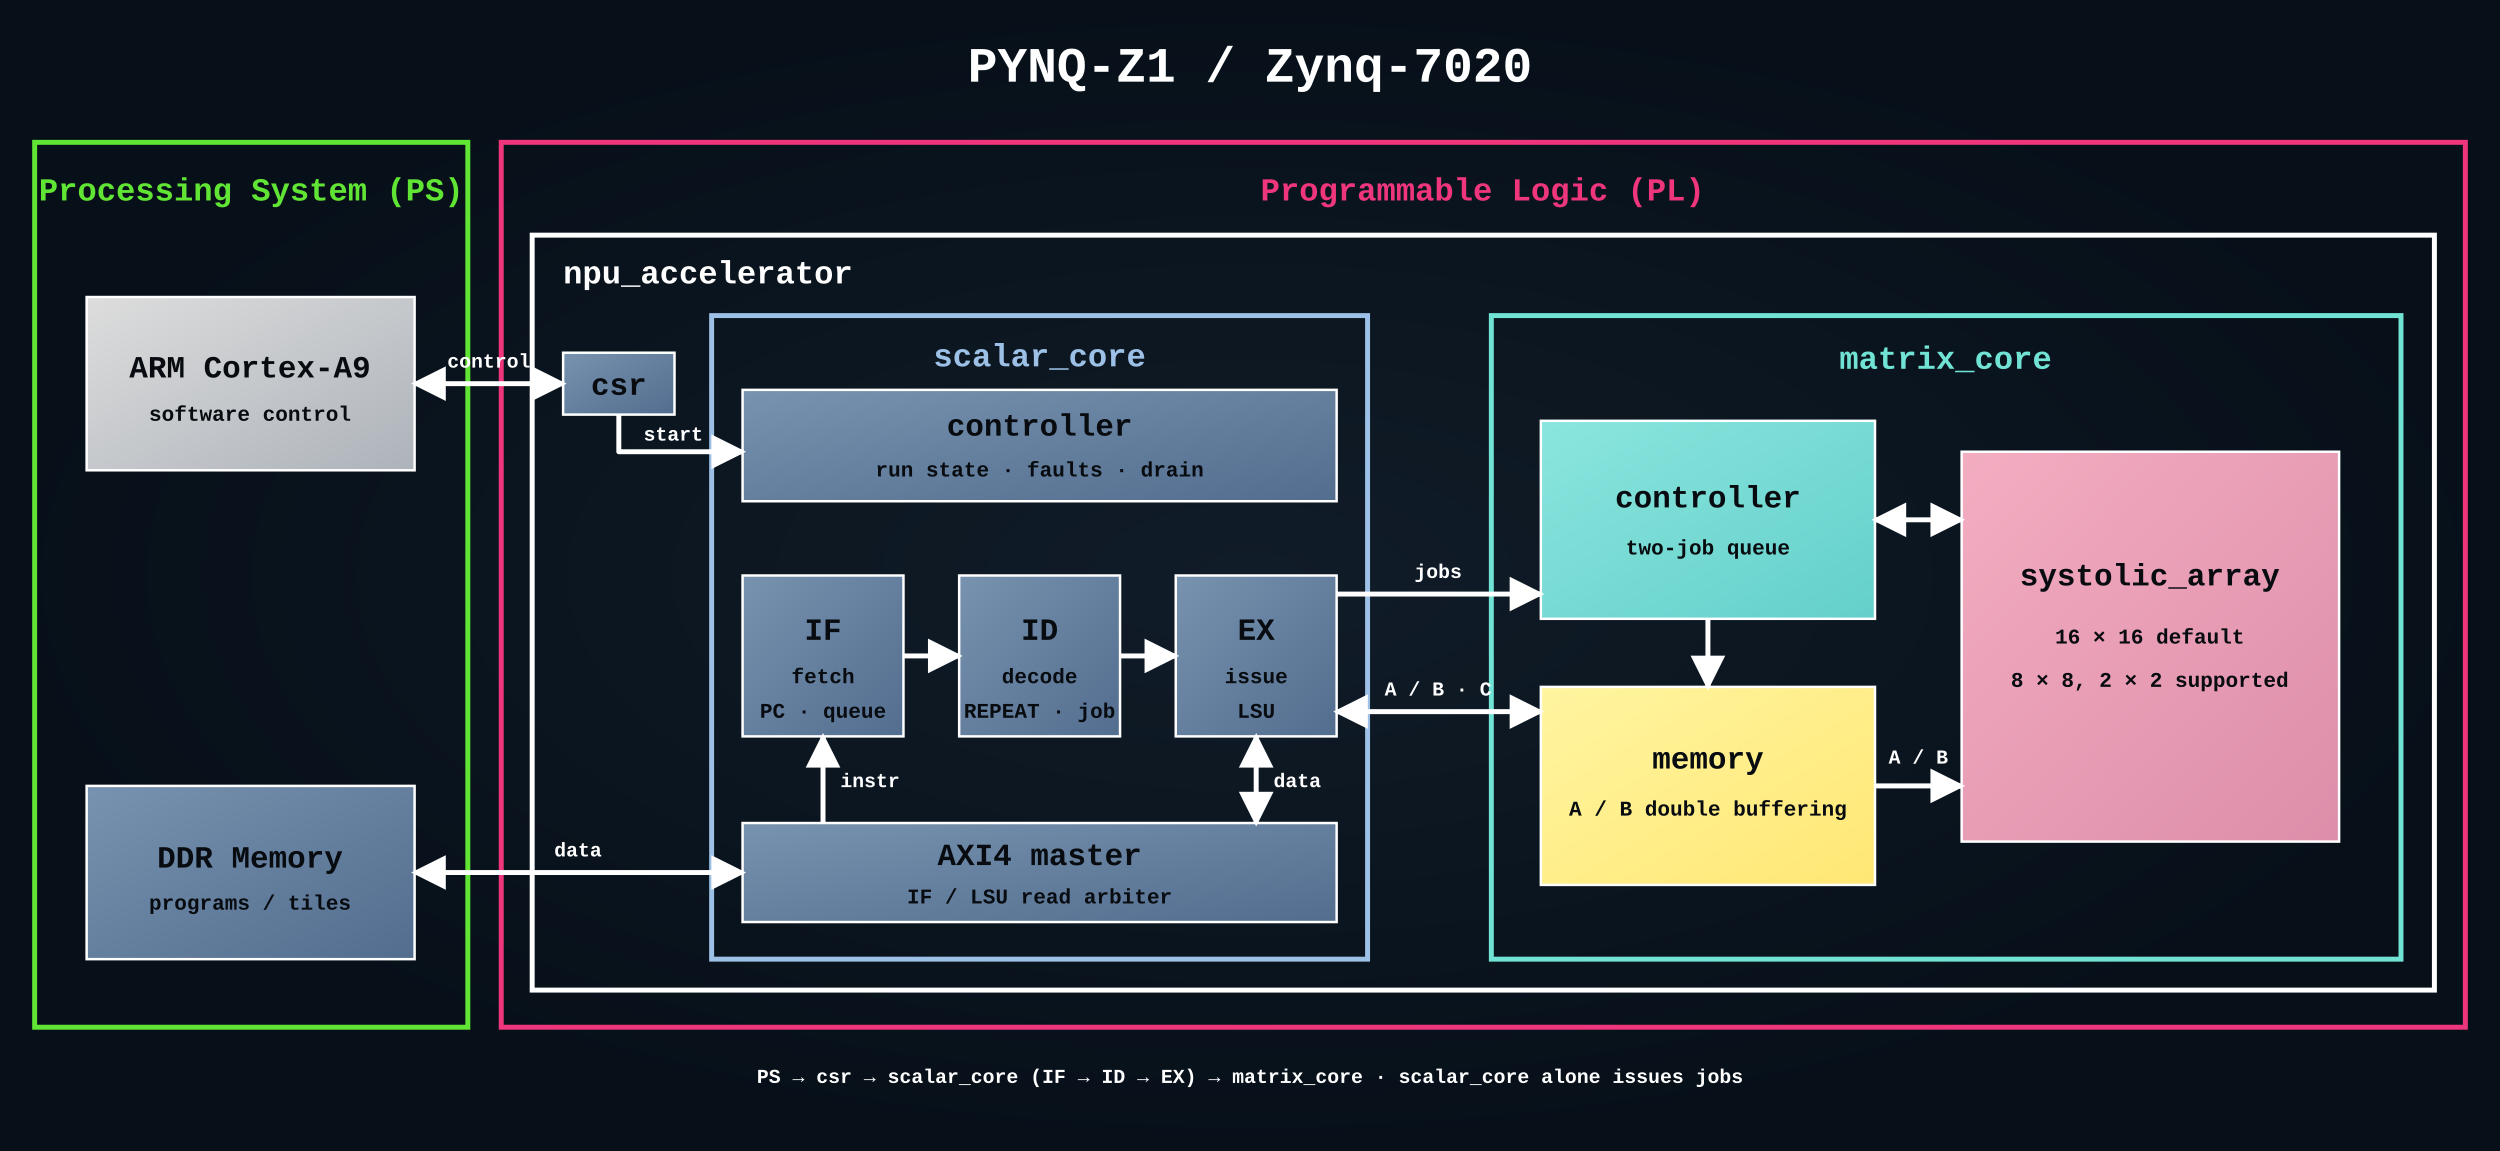
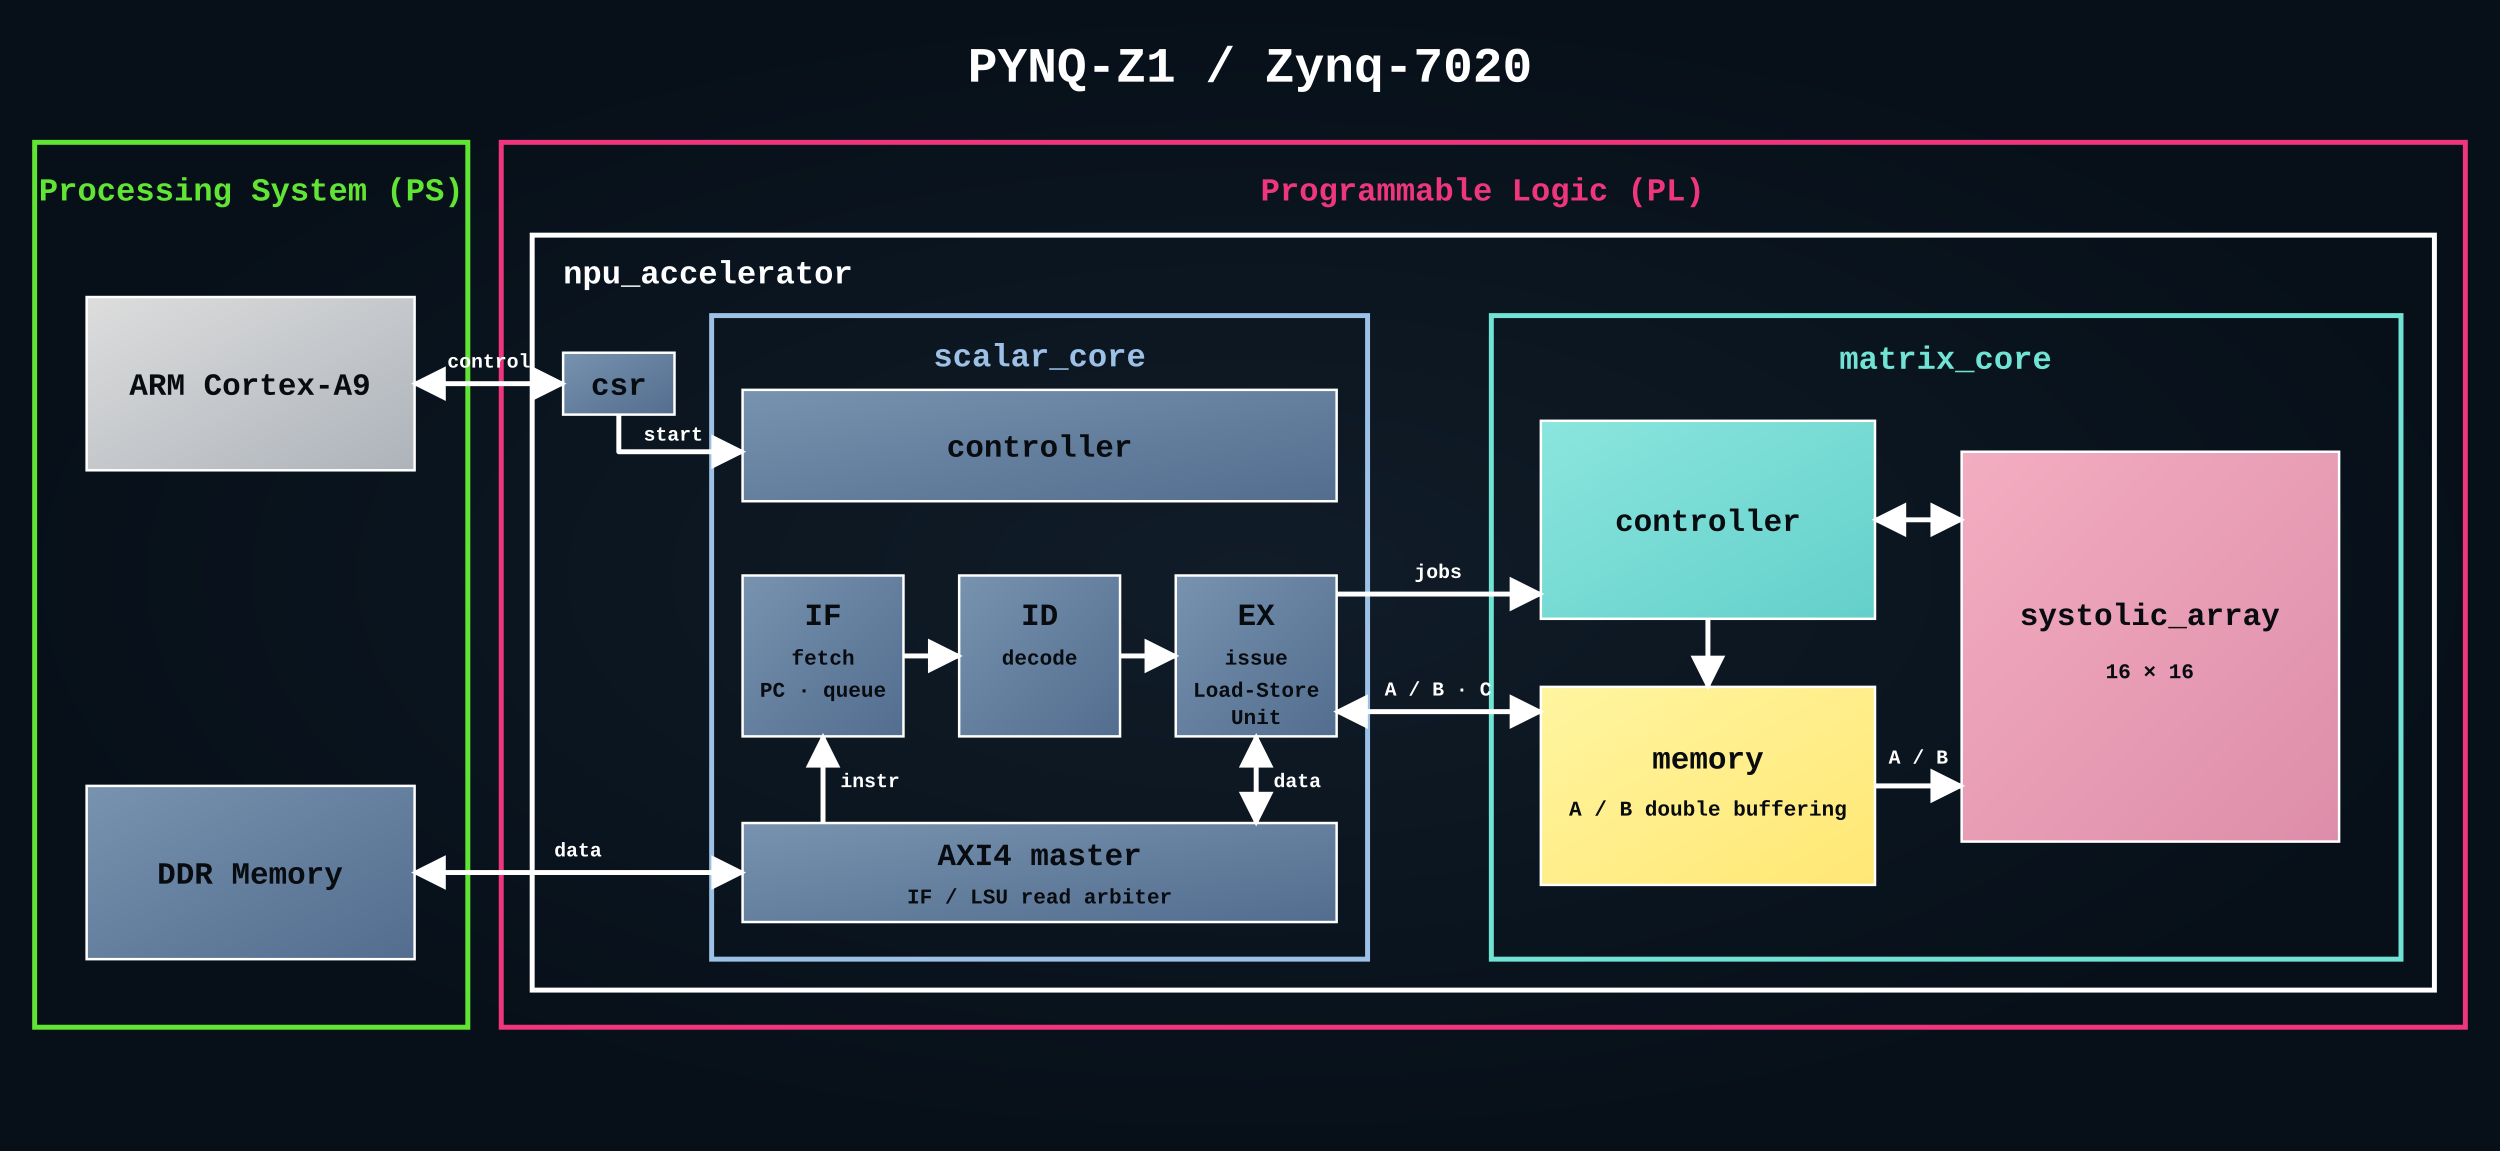
<svg xmlns="http://www.w3.org/2000/svg" viewBox="0 0 2020 930" role="img" aria-labelledby="title desc">
  <defs>
    <radialGradient id="background">
      <stop offset="0" stop-color="#101c28" />
      <stop offset="1" stop-color="#071019" />
    </radialGradient>
    <linearGradient id="silver" x2="1" y2="1">
      <stop offset="0" stop-color="#dddddd" />
      <stop offset="1" stop-color="#adb3ba" />
    </linearGradient>
    <linearGradient id="steel" x2="1" y2="1">
      <stop offset="0" stop-color="#7893af" />
      <stop offset="1" stop-color="#526d8e" />
    </linearGradient>
    <linearGradient id="yellow" x2="1" y2="1">
      <stop offset="0" stop-color="#fff5a0" />
      <stop offset="1" stop-color="#ffe774" />
    </linearGradient>
    <linearGradient id="turquoise" x2="1" y2="1">
      <stop offset="0" stop-color="#8ae6de" />
      <stop offset="1" stop-color="#64cfca" />
    </linearGradient>
    <linearGradient id="rose" x2="1" y2="1">
      <stop offset="0" stop-color="#f3adc1" />
      <stop offset="1" stop-color="#dd8da9" />
    </linearGradient>
    <marker id="arrow" viewBox="0 0 10 10" refX="9" refY="5" markerWidth="7" markerHeight="7" orient="auto-start-reverse">
      <path d="M0 0L10 5 0 10Z" fill="#ffffff" />
    </marker>
    <style>
      .bg { fill:url(#background) }
      .panel { fill:none; stroke-width:4 }
      .card { stroke:#ffffff; stroke-width:2 }
      .silver { fill:url(#silver) }
      .steel { fill:url(#steel) }
      .yellow { fill:url(#yellow) }
      .turquoise { fill:url(#turquoise) }
      .rose { fill:url(#rose) }
      .title { fill:#ffffff; font:700 40px Consolas,"Courier New",monospace }
      .section { font:700 26px Consolas,"Courier New",monospace }
      .module { fill:#080c10; font:700 25px Consolas,"Courier New",monospace }
      .detail { fill:#080c10; font:600 17px Consolas,"Courier New",monospace }
      .label { fill:#ffffff; font:700 16px Consolas,"Courier New",monospace }
      .flow { fill:none; stroke:#ffffff; stroke-width:4; stroke-linejoin:round; marker-end:url(#arrow) }
      .both { marker-start:url(#arrow) }
    </style>
  </defs>
  <rect class="bg" width="2020" height="930" />
  <text class="title" x="1010" y="66" text-anchor="middle">PYNQ-Z1 / Zynq-7020</text>
  <rect class="panel" x="28" y="115" width="350" height="715" stroke="#60e535" />
  <text class="section" x="203" y="162" text-anchor="middle" fill="#60e535">Processing System (PS)</text>
  <rect class="card silver" x="70" y="240" width="265" height="140" />
-   <text class="module" x="202" y="305" text-anchor="middle">ARM Cortex-A9</text>
-   <text class="detail" x="202" y="340" text-anchor="middle">software control</text>
+   <text class="module" x="202" y="319" text-anchor="middle">ARM Cortex-A9</text>
  <rect class="card steel" x="70" y="635" width="265" height="140" />
-   <text class="module" x="202" y="701" text-anchor="middle">DDR Memory</text>
-   <text class="detail" x="202" y="735" text-anchor="middle">programs / tiles</text>
+   <text class="module" x="202" y="714" text-anchor="middle">DDR Memory</text>
  <rect class="panel" x="405" y="115" width="1587" height="715" stroke="#ef367c" />
  <text class="section" x="1198" y="162" text-anchor="middle" fill="#ef367c">Programmable Logic (PL)</text>
  <rect class="panel" x="430" y="190" width="1537" height="610" stroke="#ffffff" />
  <text class="section" x="455" y="229" fill="#ffffff">npu_accelerator</text>
  <rect class="card steel" x="455" y="285" width="90" height="50" />
  <text class="module" x="500" y="319" text-anchor="middle">csr</text>
  <rect class="panel" x="575" y="255" width="530" height="520" stroke="#9cc0e6" />
  <text class="section" x="840" y="296" text-anchor="middle" fill="#9cc0e6">scalar_core</text>
  <rect class="card steel" x="600" y="315" width="480" height="90" />
-   <text class="module" x="840" y="352" text-anchor="middle">controller</text>
-   <text class="detail" x="840" y="385" text-anchor="middle">run state · faults · drain</text>
+   <text class="module" x="840" y="369" text-anchor="middle">controller</text>
  <rect class="card steel" x="600" y="465" width="130" height="130" />
-   <text class="module" x="665" y="517" text-anchor="middle">IF</text>
-   <text class="detail" x="665" y="552" text-anchor="middle">fetch</text>
-   <text class="detail" x="665" y="580" text-anchor="middle">PC · queue</text>
+   <text class="module" x="665" y="505" text-anchor="middle">IF</text>
+   <text class="detail" x="665" y="537" text-anchor="middle">fetch</text>
+   <text class="detail" x="665" y="563" text-anchor="middle">PC · queue</text>
  <rect class="card steel" x="775" y="465" width="130" height="130" />
-   <text class="module" x="840" y="517" text-anchor="middle">ID</text>
-   <text class="detail" x="840" y="552" text-anchor="middle">decode</text>
-   <text class="detail" x="840" y="580" text-anchor="middle">REPEAT · job</text>
+   <text class="module" x="840" y="505" text-anchor="middle">ID</text>
+   <text class="detail" x="840" y="537" text-anchor="middle">decode</text>
  <rect class="card steel" x="950" y="465" width="130" height="130" />
-   <text class="module" x="1015" y="517" text-anchor="middle">EX</text>
-   <text class="detail" x="1015" y="552" text-anchor="middle">issue</text>
-   <text class="detail" x="1015" y="580" text-anchor="middle">LSU</text>
+   <text class="module" x="1015" y="505" text-anchor="middle">EX</text>
+   <text class="detail" x="1015" y="537" text-anchor="middle">issue</text>
+   <text class="detail" x="1015" y="563" text-anchor="middle">Load-Store</text>
+   <text class="detail" x="1015" y="585" text-anchor="middle">Unit</text>
  <rect class="card steel" x="600" y="665" width="480" height="80" />
  <text class="module" x="840" y="699" text-anchor="middle">AXI4 master</text>
  <text class="detail" x="840" y="730" text-anchor="middle">IF / LSU read arbiter</text>
  <rect class="panel" x="1205" y="255" width="735" height="520" stroke="#70e3d4" />
  <text class="section" x="1572" y="298" text-anchor="middle" fill="#70e3d4">matrix_core</text>
  <rect class="card turquoise" x="1245" y="340" width="270" height="160" />
-   <text class="module" x="1380" y="410" text-anchor="middle">controller</text>
-   <text class="detail" x="1380" y="448" text-anchor="middle">two-job queue</text>
+   <text class="module" x="1380" y="429" text-anchor="middle">controller</text>
  <rect class="card yellow" x="1245" y="555" width="270" height="160" />
  <text class="module" x="1380" y="621" text-anchor="middle">memory</text>
  <text class="detail" x="1380" y="659" text-anchor="middle">A / B double buffering</text>
  <rect class="card rose" x="1585" y="365" width="305" height="315" />
-   <text class="module" x="1737" y="473" text-anchor="middle">systolic_array</text>
-   <text class="detail" x="1737" y="520" text-anchor="middle">16 × 16 default</text>
-   <text class="detail" x="1737" y="555" text-anchor="middle">8 × 8, 2 × 2 supported</text>
+   <text class="module" x="1737" y="505" text-anchor="middle">systolic_array</text>
+   <text class="detail" x="1737" y="548" text-anchor="middle">16 × 16</text>
  <path class="flow both" d="M335 310H455" />
  <text class="label" x="395" y="297" text-anchor="middle">control</text>
  <path class="flow both" d="M335 705H600" />
  <text class="label" x="467" y="692" text-anchor="middle">data</text>
  <path class="flow" d="M500 335V365H600" />
  <text class="label" x="520" y="356">start</text>
  <path class="flow" d="M730 530H775" />
  <path class="flow" d="M905 530H950" />
  <path class="flow" d="M665 665V595" />
  <text class="label" x="679" y="636">instr</text>
  <path class="flow both" d="M1015 595V665" />
  <text class="label" x="1029" y="636">data</text>
  <path class="flow" d="M1080 480H1245" />
  <text class="label" x="1162" y="467" text-anchor="middle">jobs</text>
  <path class="flow both" d="M1080 575H1245" />
  <text class="label" x="1162" y="562" text-anchor="middle">A / B · C</text>
  <path class="flow" d="M1380 500V555" />
  <path class="flow both" d="M1515 420H1585" />
  <path class="flow" d="M1515 635H1585" />
  <text class="label" x="1550" y="617" text-anchor="middle">A / B</text>
-   <text class="label" x="1010" y="875" text-anchor="middle">PS → csr → scalar_core (IF → ID → EX) → matrix_core  ·  scalar_core alone issues jobs</text>
</svg>
